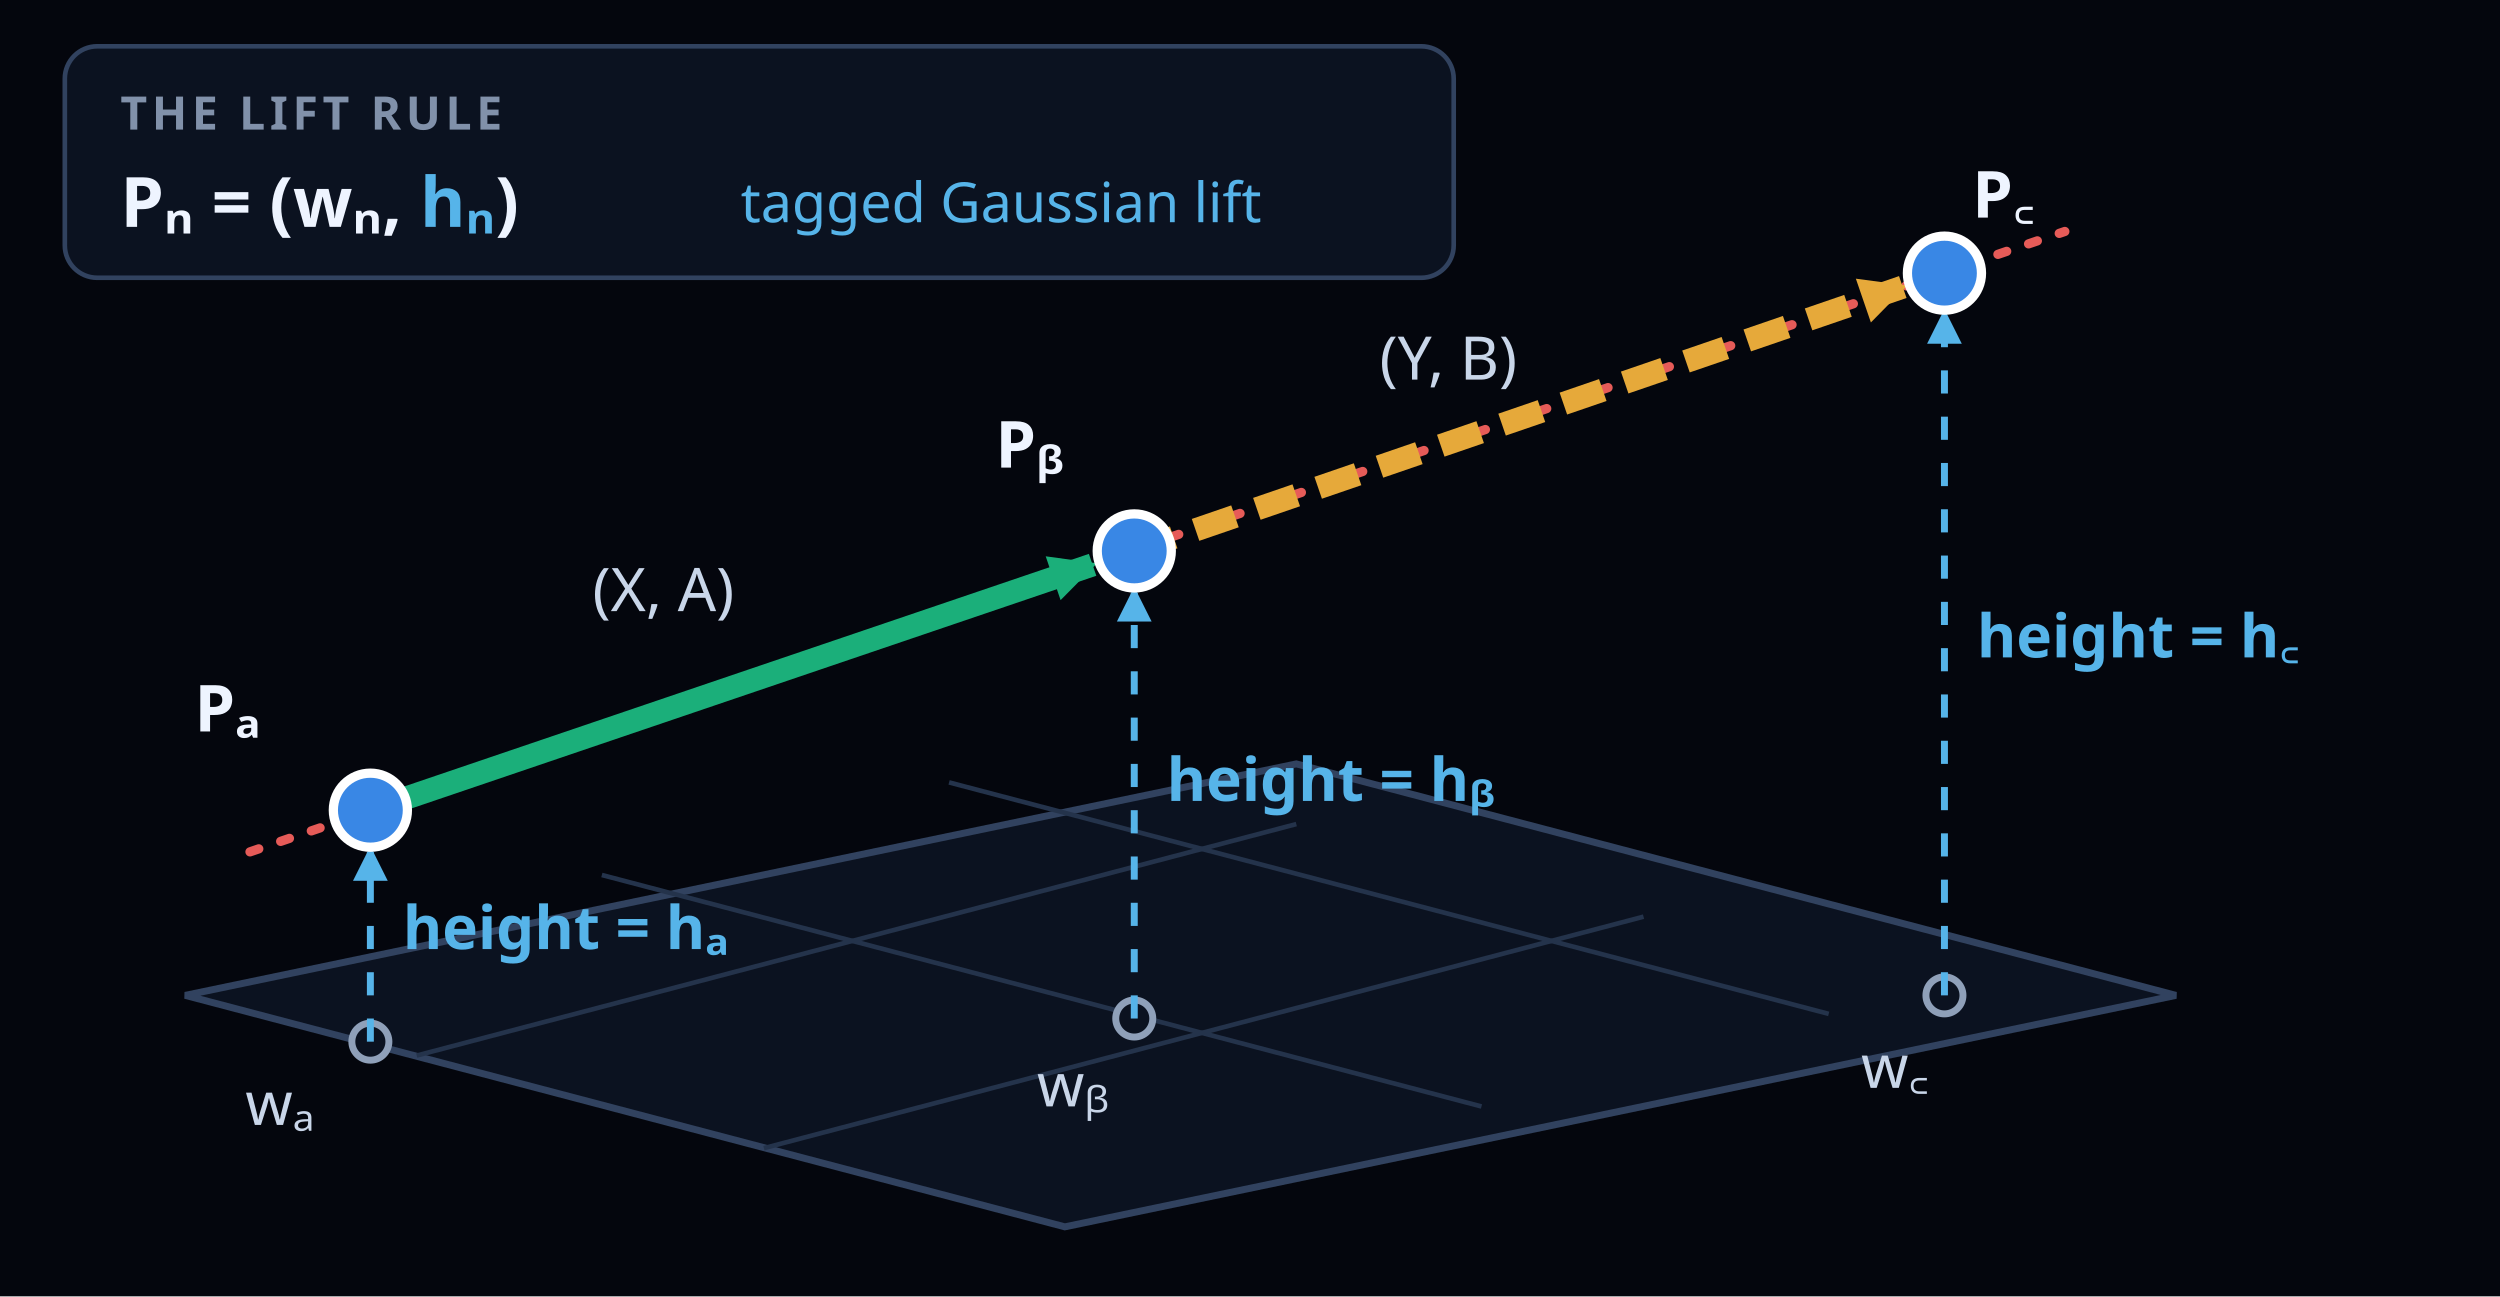
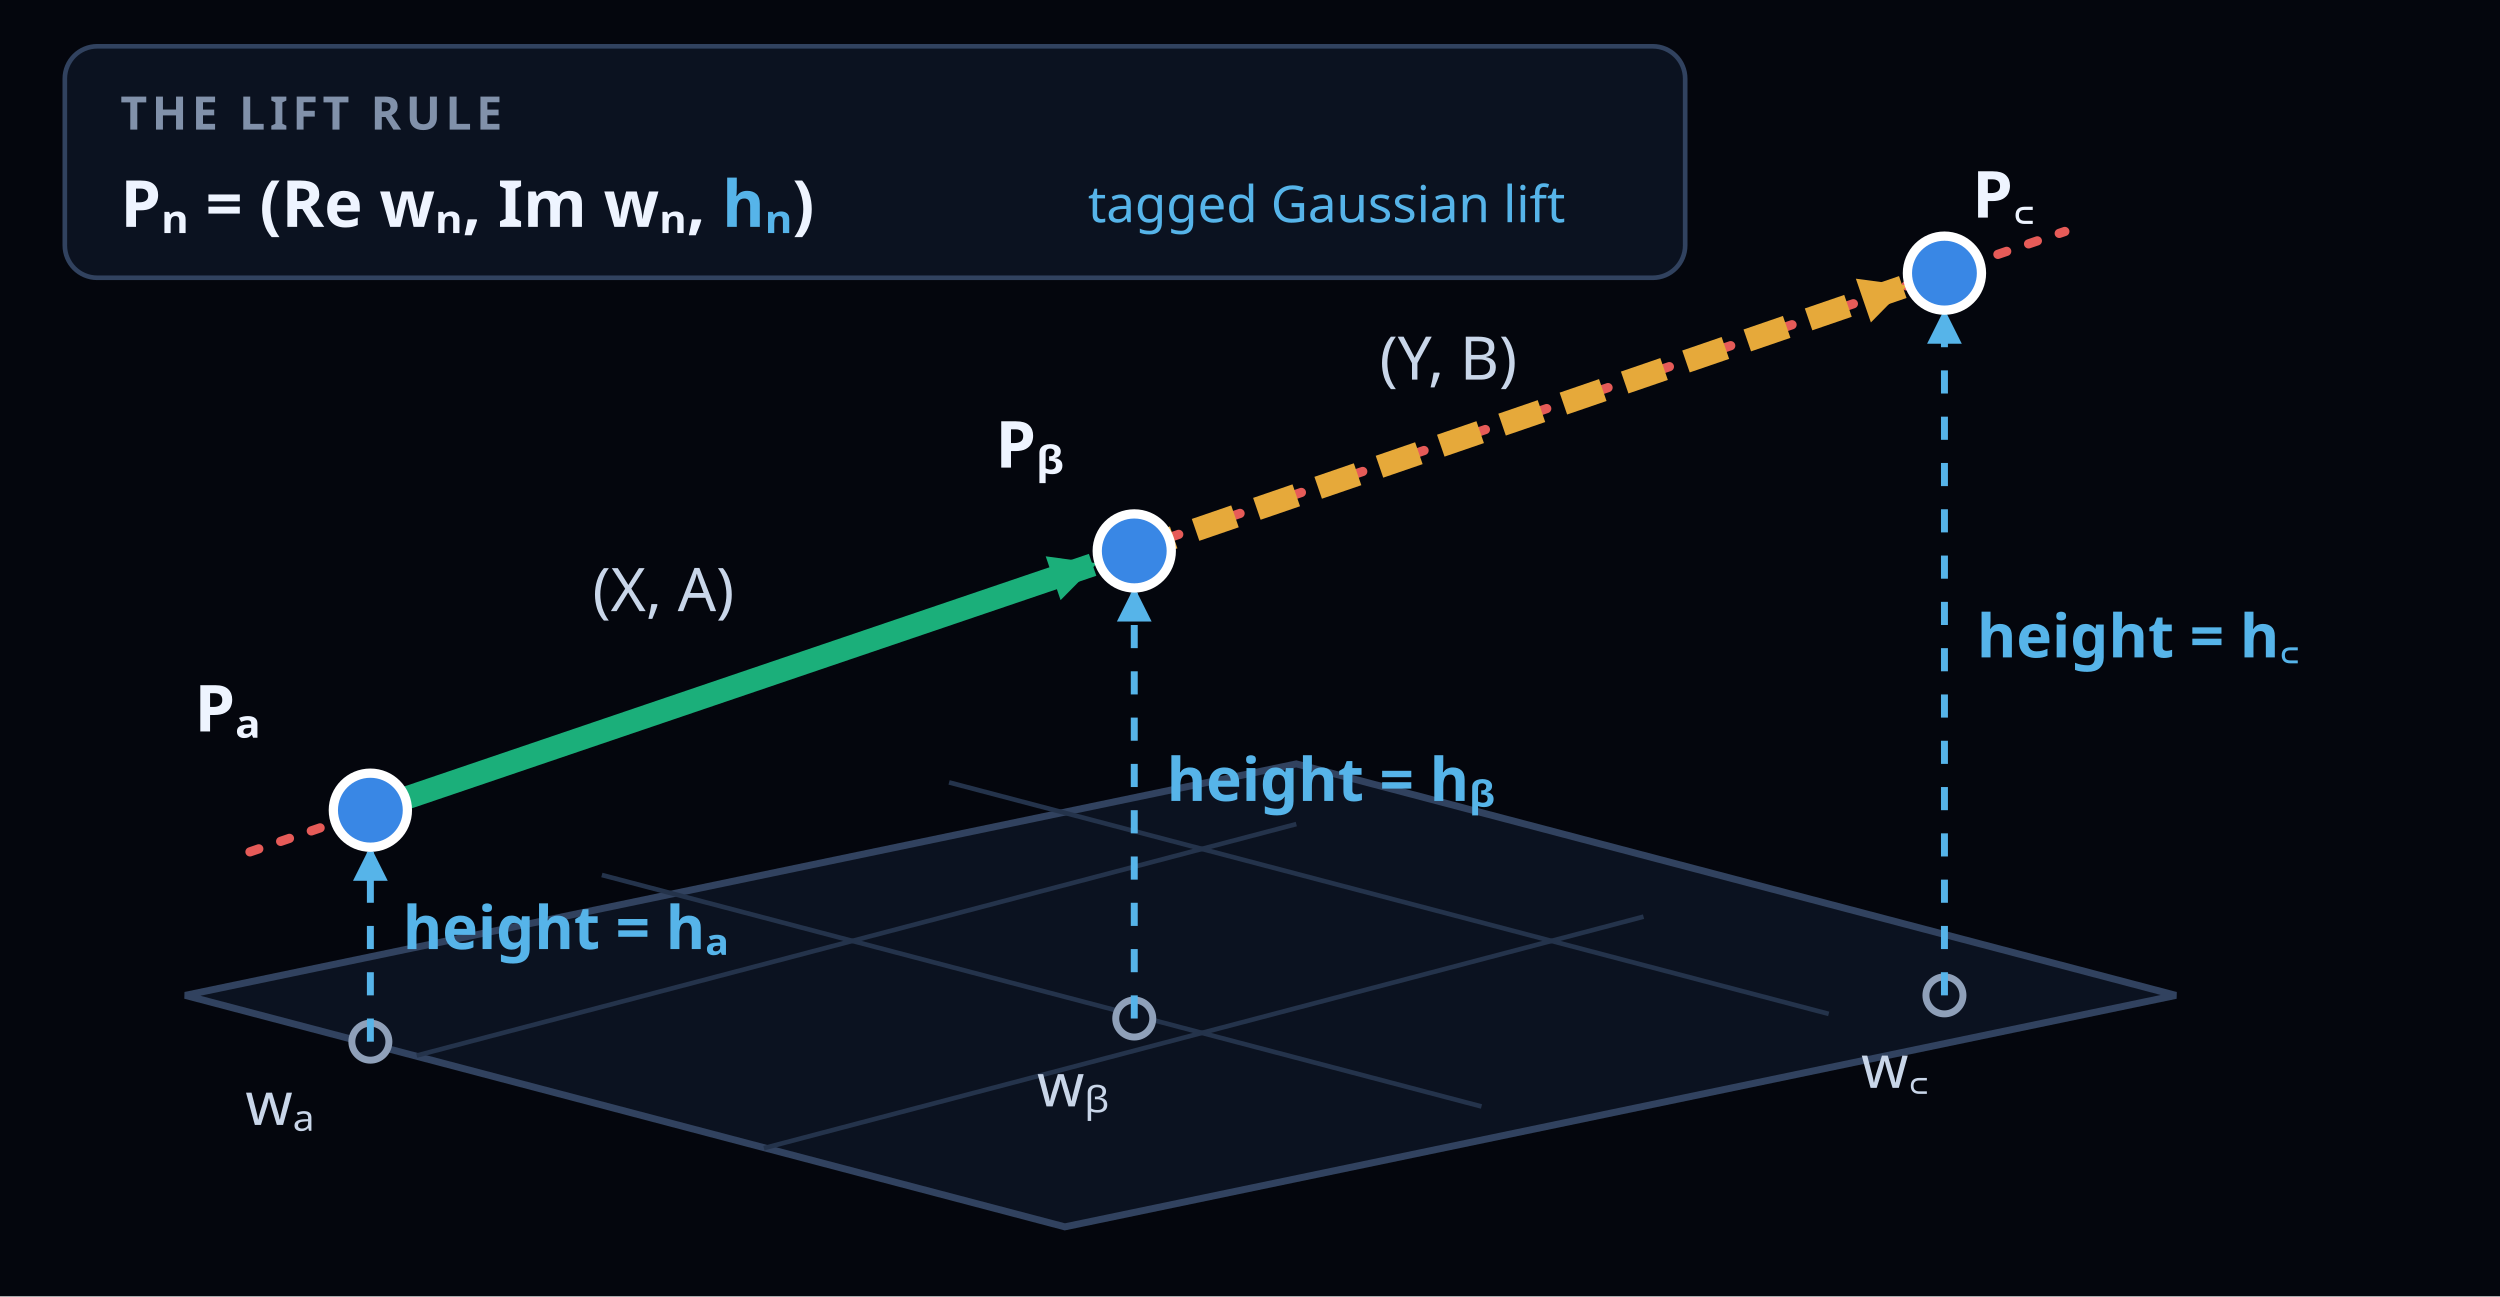
<svg xmlns="http://www.w3.org/2000/svg" viewBox="0 0 540 280" role="img" aria-labelledby="title desc">
  <rect width="540" height="280" fill="#04060d" />
  <defs>
    <marker id="liftArrow" viewBox="0 0 6 6" refX="5" refY="3" markerWidth="5" markerHeight="5" orient="auto">
      <path d="M0 0L6 3L0 6Z" fill="#56b4e9" />
    </marker>
    <marker id="greenArrow" viewBox="0 0 10 10" refX="9" refY="5" markerWidth="10" markerHeight="10" markerUnits="userSpaceOnUse" orient="auto">
      <path d="M0 0L10 5L0 10Z" fill="#1baf7a" />
    </marker>
    <marker id="orangeArrow" viewBox="0 0 10 10" refX="9" refY="5" markerWidth="10" markerHeight="10" markerUnits="userSpaceOnUse" orient="auto">
      <path d="M0 0L10 5L0 10Z" fill="#e6a93a" />
    </marker>
  </defs>
  <g font-family="ui-sans-serif, sans-serif">
-     <rect x="14" y="10" width="300" height="50" rx="7" fill="#0b1220" stroke="#31425f" />
+     <rect x="14" y="10" width="350" height="50" rx="7" fill="#0b1220" stroke="#31425f" />
    <text x="26" y="28" fill="#8191aa" font-size="10" font-weight="700" letter-spacing="1">THE LIFT RULE</text>
-     <text x="26" y="49" fill="#eef4ff" font-size="15" font-weight="600">Pₙ = (wₙ, <tspan fill="#56b4e9">hₙ</tspan>)</text>
-     <text x="160" y="48" fill="#56b4e9" font-size="12">tagged Gaussian lift</text>
+     <text x="26" y="49" fill="#eef4ff" font-size="14" font-weight="600">Pₙ = (Re wₙ, Im wₙ, <tspan fill="#56b4e9">hₙ</tspan>)</text>
+     <text x="235" y="48" fill="#56b4e9" font-size="11">tagged Gaussian lift</text>
  </g>
  <polygon points="40,215 230,265 470,215 280,165" fill="#0b1220" stroke="#31425f" stroke-width="1.5" />
  <g stroke="#24334b" stroke-width="1">
    <line x1="90" y1="228" x2="280" y2="178" />
    <line x1="165" y1="248" x2="355" y2="198" />
    <line x1="130" y1="189" x2="320" y2="239" />
    <line x1="205" y1="169" x2="395" y2="219" />
  </g>
  <g fill="#0b1220" stroke="#8fa0b9" stroke-width="1.5">
    <circle cx="80" cy="225" r="4" />
    <circle cx="245" cy="220" r="4" />
    <circle cx="420" cy="215" r="4" />
  </g>
  <g stroke="#56b4e9" stroke-width="1.5" stroke-dasharray="5 5" marker-end="url(#liftArrow)">
    <line x1="80" y1="225" x2="80" y2="184" />
    <line x1="245" y1="220" x2="245" y2="128" />
    <line x1="420" y1="215" x2="420" y2="68" />
  </g>
  <g fill="#56b4e9" font-family="ui-sans-serif, sans-serif" font-size="13" font-weight="600">
    <text x="87" y="205">height = hₐ</text>
    <text x="252" y="173">height = hᵦ</text>
    <text x="427" y="142">height = h꜀</text>
  </g>
  <line x1="54" y1="184" x2="446" y2="50" stroke="#e65b58" stroke-width="2" stroke-dasharray="2 5" stroke-linecap="round" />
  <line x1="80" y1="175" x2="236" y2="122" stroke="#1baf7a" stroke-width="5" marker-end="url(#greenArrow)" />
  <line x1="245" y1="119" x2="411" y2="62" stroke="#e6a93a" stroke-width="5" stroke-dasharray="9 5" marker-end="url(#orangeArrow)" />
  <g fill="#3987e5" stroke="#fff" stroke-width="2">
    <circle cx="80" cy="175" r="8" />
    <circle cx="245" cy="119" r="8" />
    <circle cx="420" cy="59" r="8" />
  </g>
  <g fill="#eef4ff" font-family="ui-sans-serif, sans-serif" font-size="14" font-weight="600">
    <text x="42" y="158">Pₐ</text>
    <text x="215" y="101">Pᵦ</text>
    <text x="426" y="47">P꜀</text>
  </g>
  <g fill="#c9d6e9" font-family="ui-sans-serif, sans-serif" font-size="13">
    <text x="128" y="132">(X, A)</text>
    <text x="298" y="82">(Y, B)</text>
    <text x="53" y="243">wₐ</text>
    <text x="224" y="239">wᵦ</text>
    <text x="402" y="235">w꜀</text>
  </g>
</svg>
